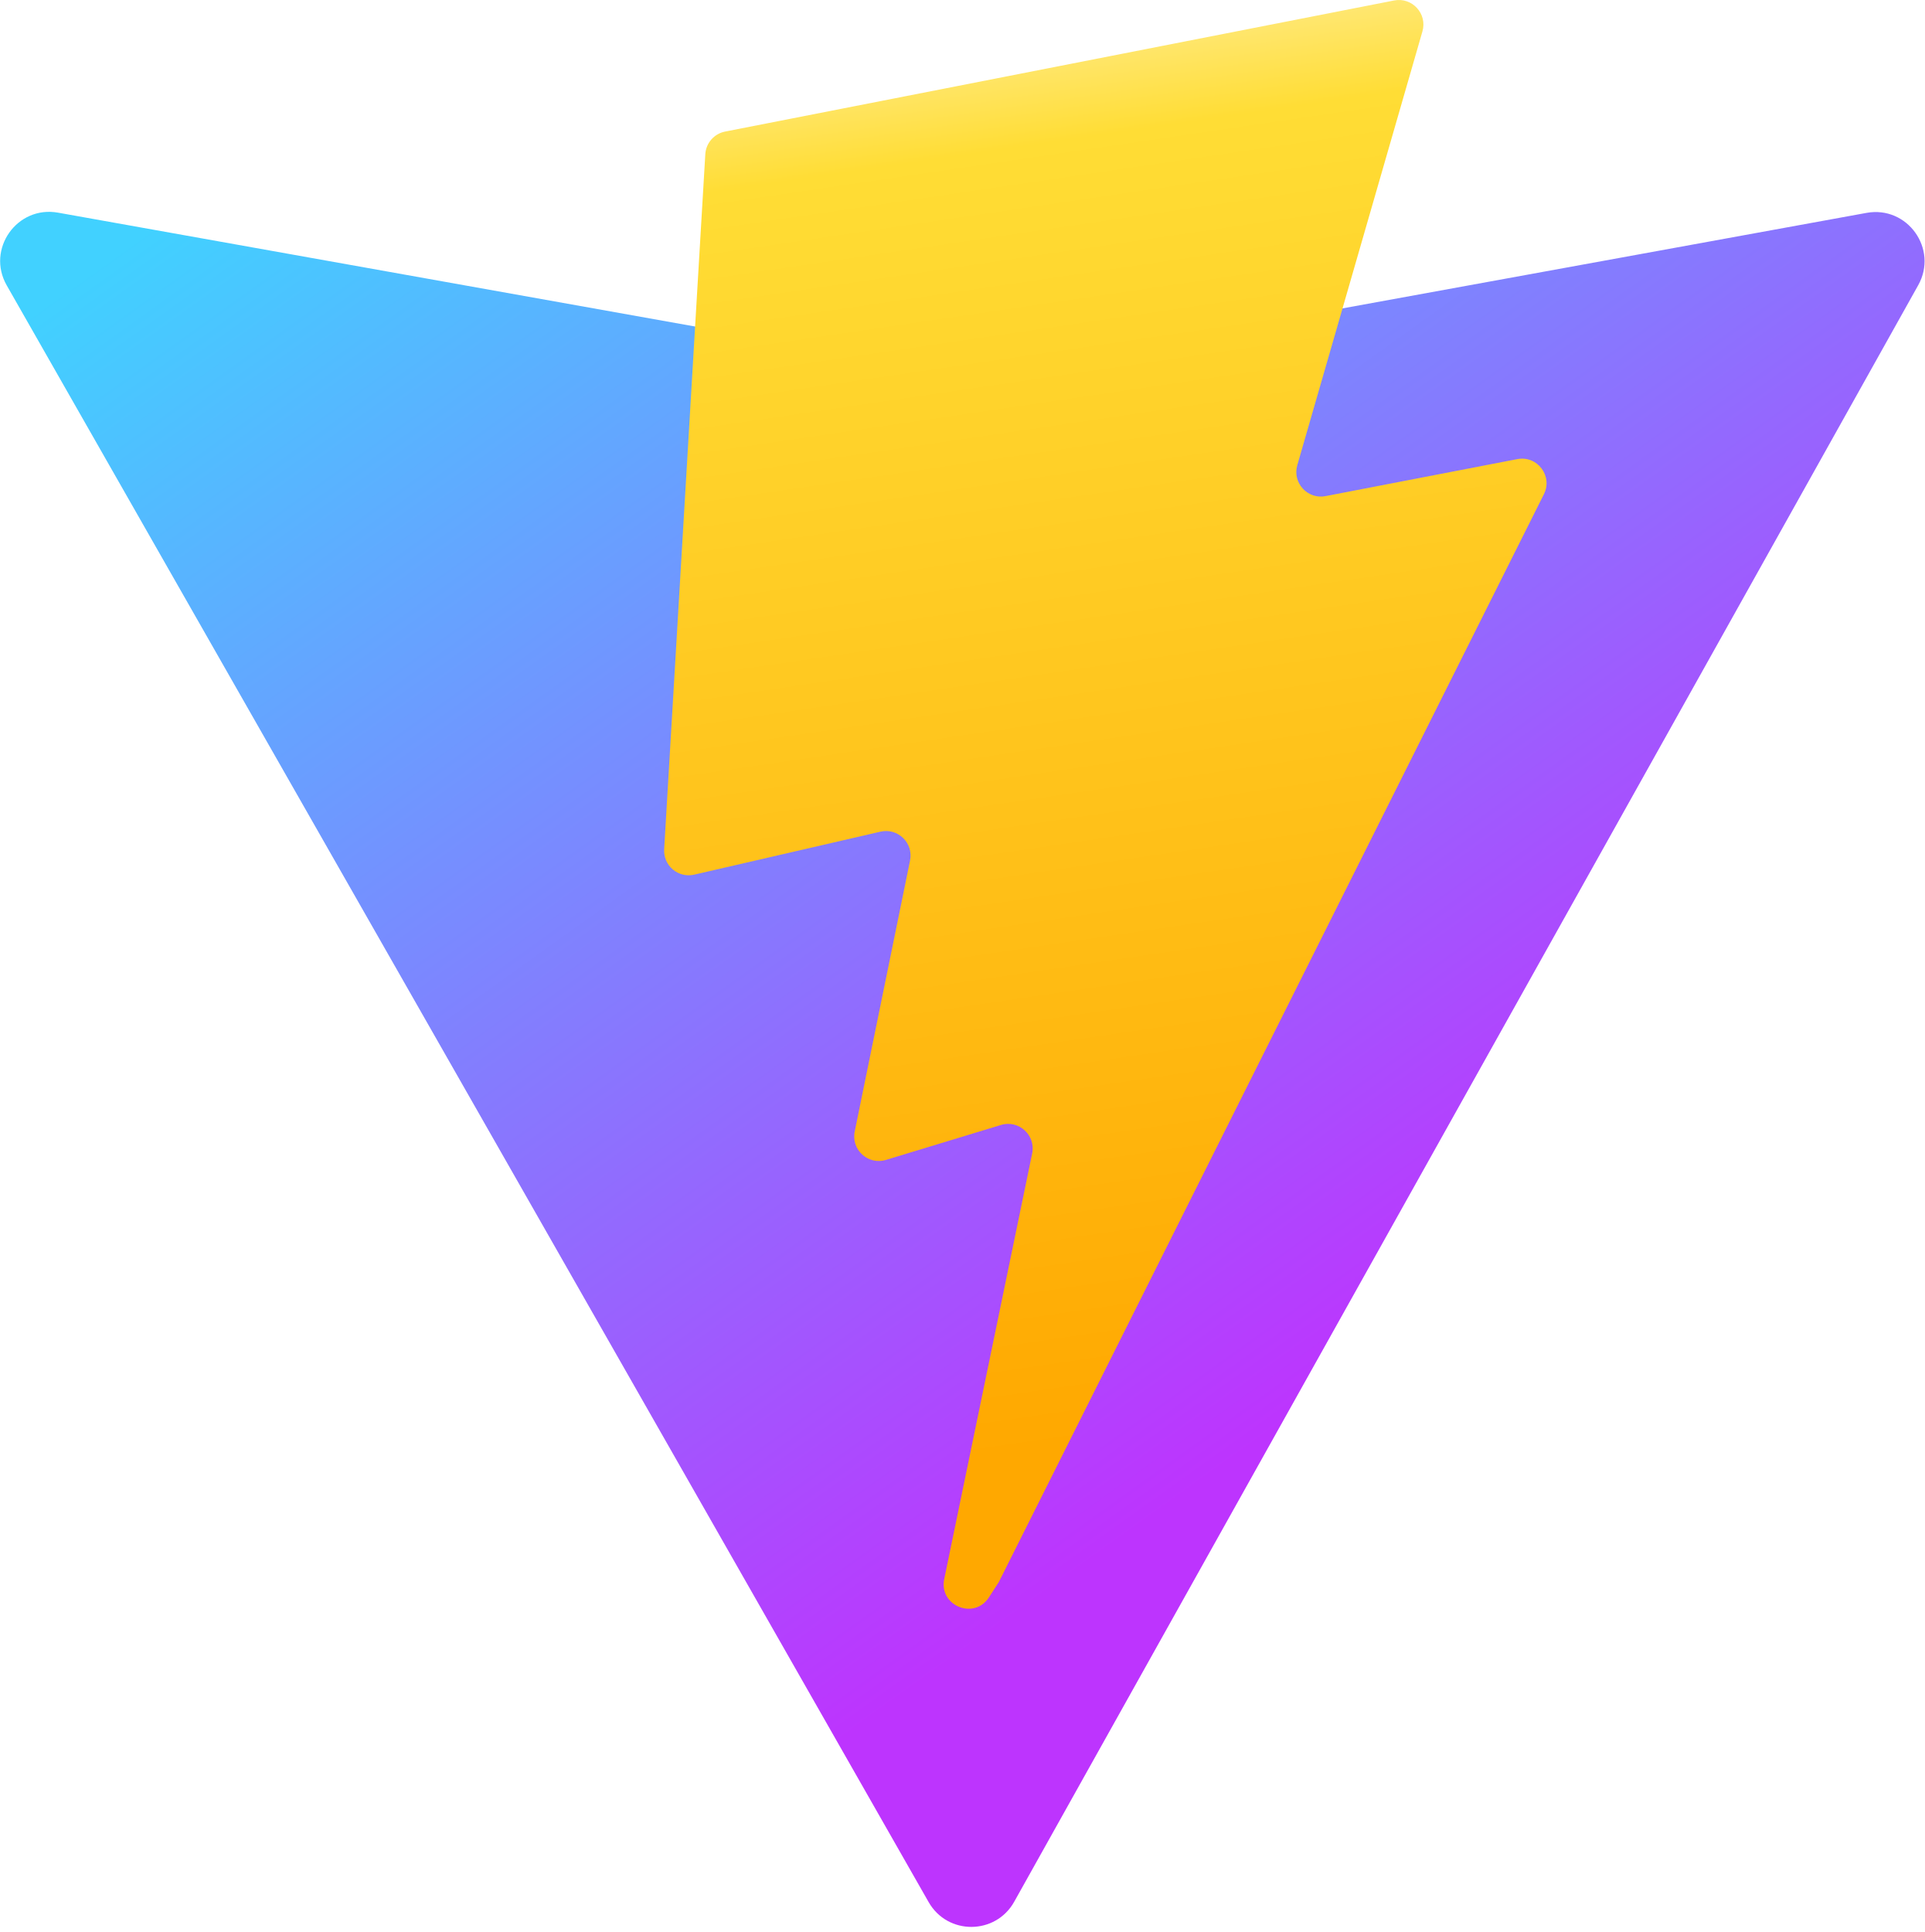
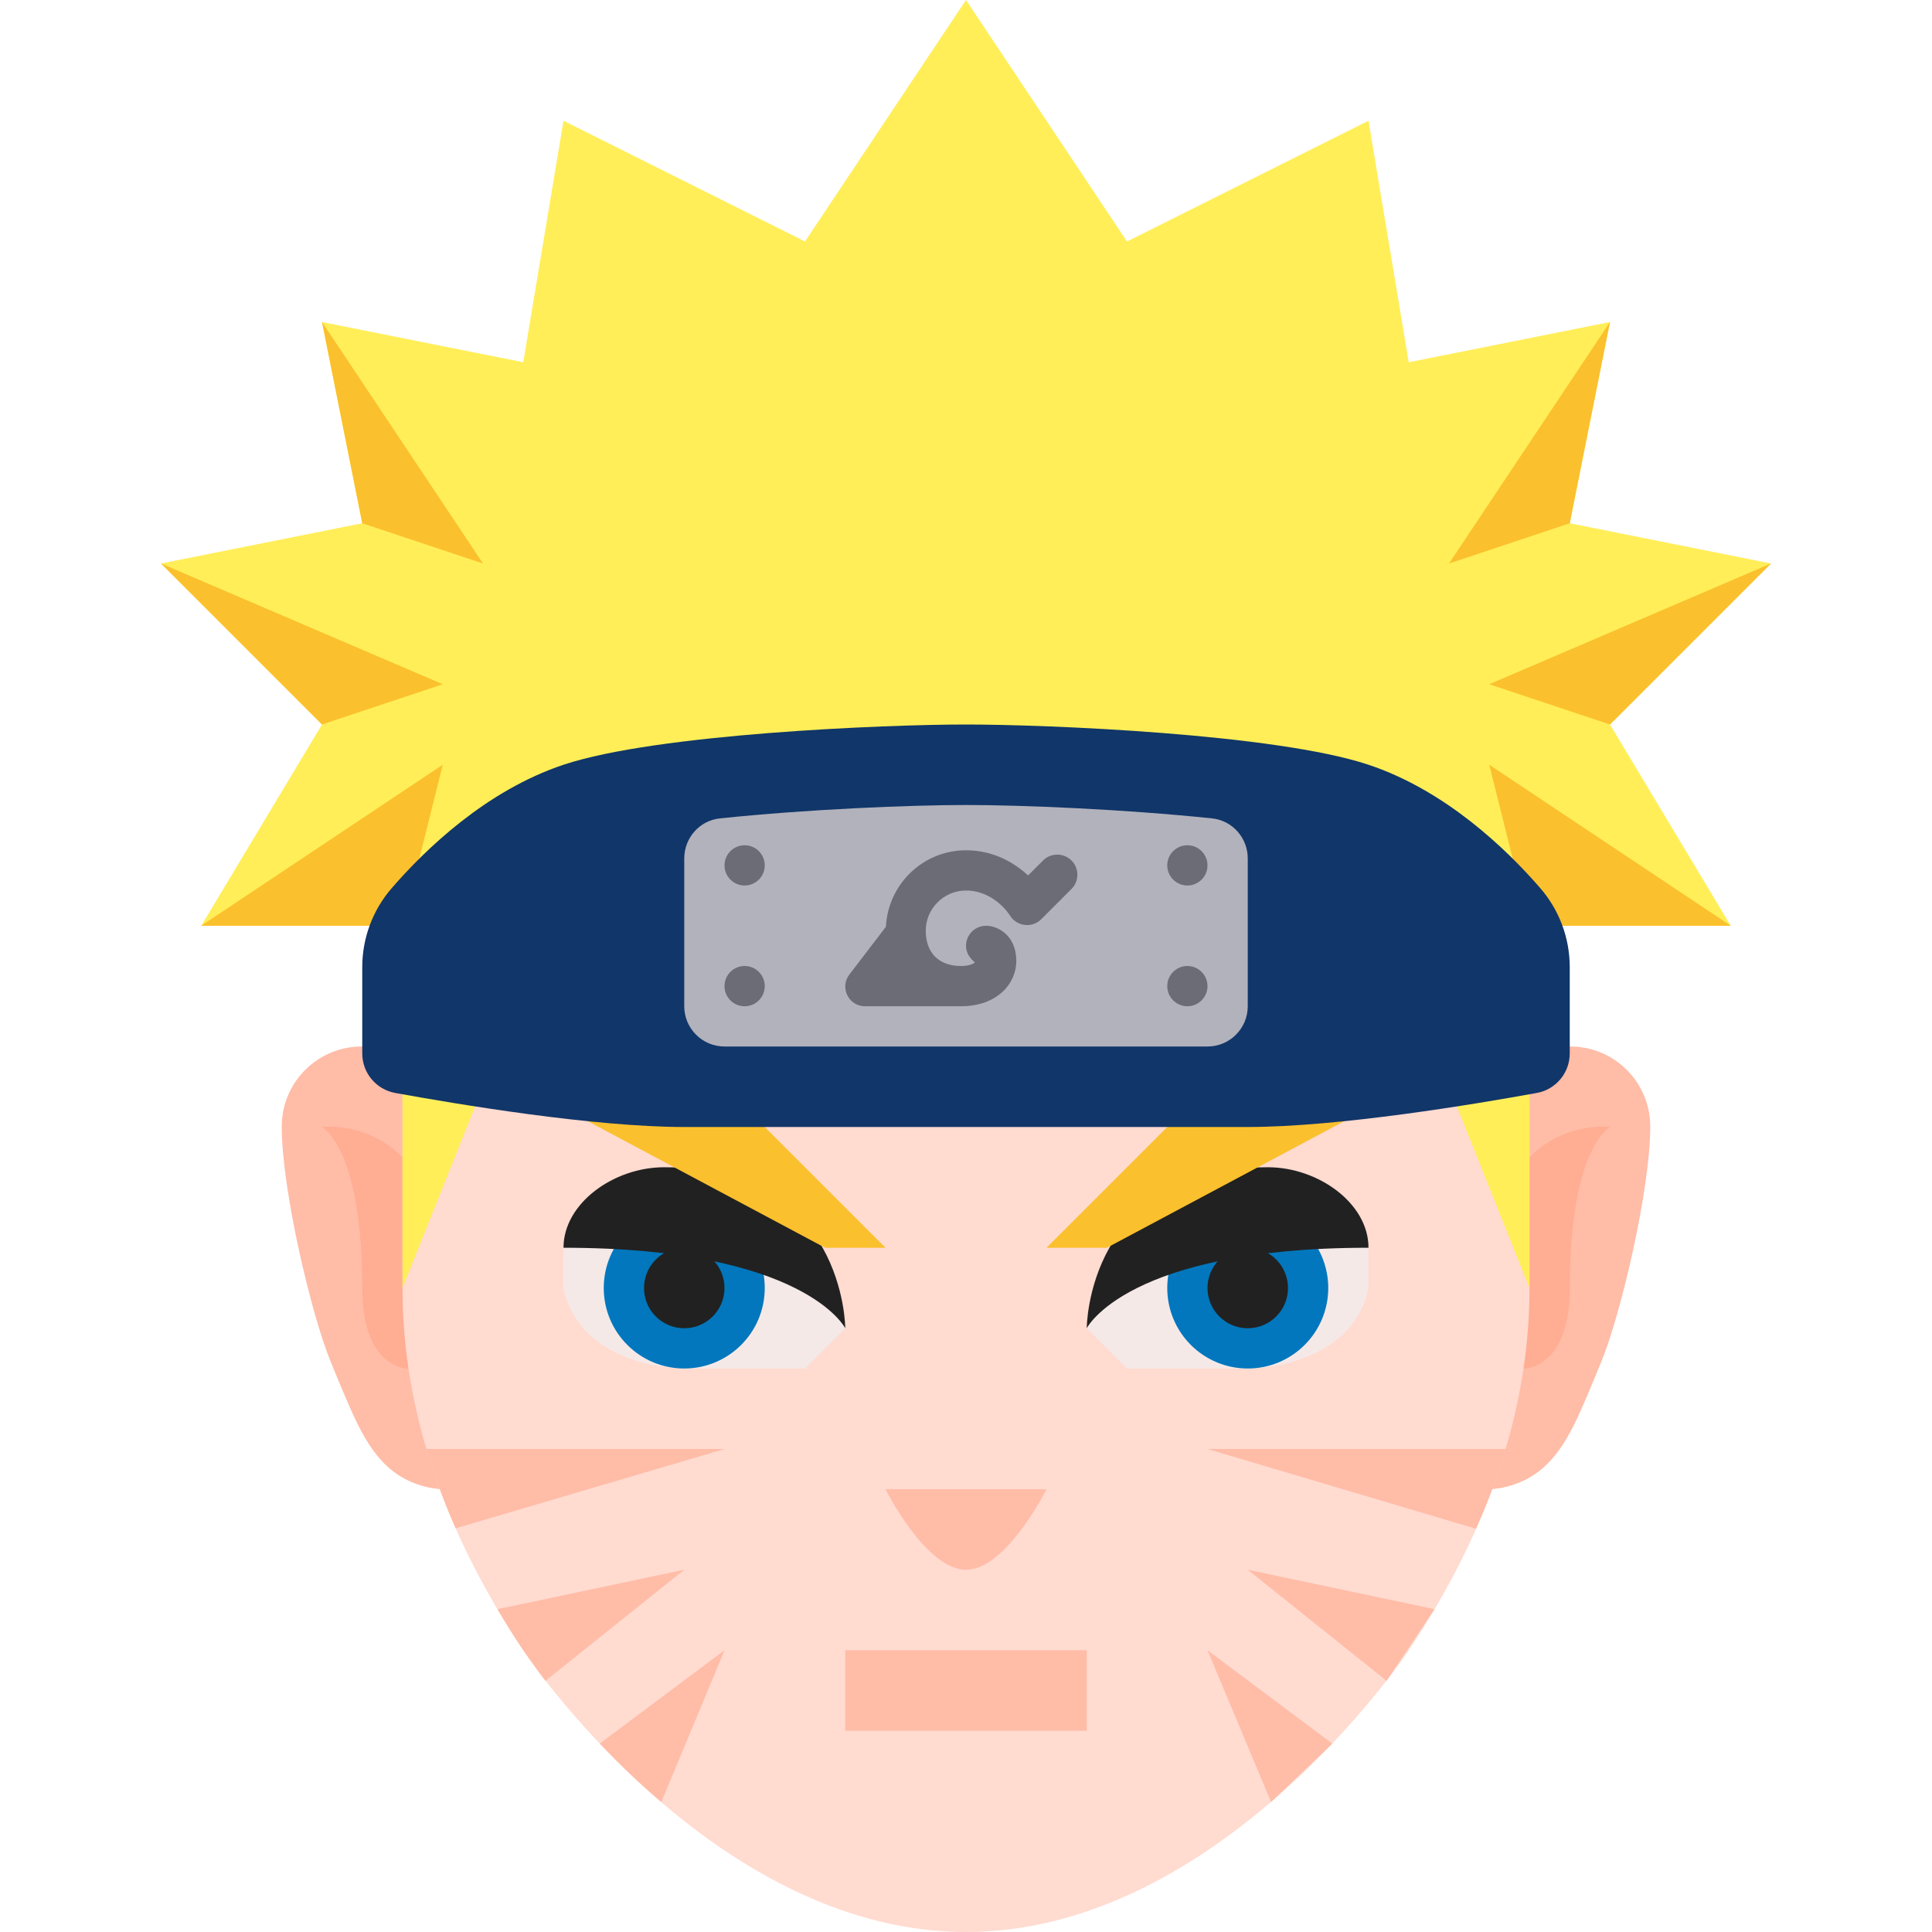
- <svg xmlns="http://www.w3.org/2000/svg" aria-hidden="true" role="img" class="iconify iconify--logos" width="31.88" height="32" preserveAspectRatio="xMidYMid meet" viewBox="0 0 256 257">
-   <defs>
-     <linearGradient id="IconifyId1813088fe1fbc01fb466" x1="-.828%" x2="57.636%" y1="7.652%" y2="78.411%">
-       <stop offset="0%" stop-color="#41D1FF" />
-       <stop offset="100%" stop-color="#BD34FE" />
-     </linearGradient>
-     <linearGradient id="IconifyId1813088fe1fbc01fb467" x1="43.376%" x2="50.316%" y1="2.242%" y2="89.03%">
-       <stop offset="0%" stop-color="#FFEA83" />
-       <stop offset="8.333%" stop-color="#FFDD35" />
-       <stop offset="100%" stop-color="#FFA800" />
-     </linearGradient>
-   </defs>
-   <path fill="url(#IconifyId1813088fe1fbc01fb466)" d="M255.153 37.938L134.897 252.976c-2.483 4.44-8.862 4.466-11.382.048L.875 37.958c-2.746-4.814 1.371-10.646 6.827-9.67l120.385 21.517a6.537 6.537 0 0 0 2.322-.004l117.867-21.483c5.438-.991 9.574 4.796 6.877 9.62Z" />
-   <path fill="url(#IconifyId1813088fe1fbc01fb467)" d="M185.432.063L96.44 17.501a3.268 3.268 0 0 0-2.634 3.014l-5.474 92.456a3.268 3.268 0 0 0 3.997 3.378l24.777-5.718c2.318-.535 4.413 1.507 3.936 3.838l-7.361 36.047c-.495 2.426 1.782 4.5 4.151 3.78l15.304-4.649c2.372-.72 4.652 1.36 4.15 3.788l-11.698 56.621c-.732 3.542 3.979 5.473 5.943 2.437l1.313-2.028l72.516-144.72c1.215-2.423-.88-5.186-3.54-4.672l-25.505 4.922c-2.396.462-4.435-1.77-3.759-4.114l16.646-57.705c.677-2.35-1.37-4.583-3.769-4.113Z" />
+ <svg xmlns="http://www.w3.org/2000/svg" viewBox="0 0 48 48" width="48px" height="48px">
+   <polygon fill="#ffee58" points="44,14 39,13 40,8 35,9 34,3 28,6 24,0 20,6 14,3 13,9 8,8 9,13 4,14 8,18 5,23 43,23 40,18" />
+   <polygon fill="#fbc02d" points="36,14 40,8 39,13" />
+   <polygon fill="#fbc02d" points="37,17 44,14 40,18" />
+   <polygon fill="#fbc02d" points="38,23 37,19 43,23" />
+   <polygon fill="#fbc02d" points="12,14 8,8 9,13" />
+   <polygon fill="#fbc02d" points="11,17 4,14 8,18" />
+   <polygon fill="#fbc02d" points="10,23 11,19 5,23" />
+   <g>
+     <path fill="#ffbca7" d="M37,26h2.012C40.11,26,41,26.89,41,27.988l0,0c0,1.59-0.745,4.703-1.211,5.831 c-0.539,1.306-0.848,2.12-1.453,2.651S37,37,37,37V26z" />
+     <path fill="#ffad93" d="M37,32c0-4.375,3-4,3-4s-1,0.5-1,4c0,2-1.125,2-1.125,2S37,34,37,32z" />
+     <path fill="#ffbca7" d="M11,26H8.988C7.89,26,7,26.89,7,27.988l0,0c0,1.59,0.745,4.703,1.211,5.831 c0.539,1.306,0.848,2.12,1.453,2.651S11,37,11,37V26z" />
+     <path fill="#ffad93" d="M10.125,34c0,0-1.125,0-1.125-2c0-3.5-1-4-1-4s3-0.375,3,4C11,34,10.125,34,10.125,34z" />
+     <path fill="#ffdbd0" d="M24,20c-12.732,0-14,6-14,6s0,3,0,6s1,6,3,9c0.543,0.815,5.031,7,11,7s10.457-6.185,11-7 c2-3,3-6,3-9s0-6,0-6S36.732,20,24,20z" />
+   </g>
+   <g>
+     <path fill="#f5e9e8" d="M34,31c0,0-1-1-3-1c-3,0-4,3-4,3l1,1h2.912c1.227,0,2.791-0.529,3.088-2V31z" />
+     <circle cx="31" cy="32" r="2" fill="#0277bd" />
+     <circle cx="31" cy="32" r="1" fill="#212121" />
+     <path fill="#212121" d="M27,33c0,0,1-2,7-2l0,0c0-1.105-1.25-2-2.5-2C27,29,27,33,27,33z" />
+     <polygon fill="#fbc02d" points="35,27 27.5,31 26,31 30,27" />
+   </g>
+   <g>
+     <path fill="#f5e9e8" d="M14,31c0,0,1-1,3-1c3,0,4,3,4,3l-1,1h-2.912c-1.227,0-2.791-0.529-3.088-2C14,32,14,31,14,31z" />
+     <circle cx="17" cy="32" r="2" fill="#0277bd" />
+     <circle cx="17" cy="32" r="1" fill="#212121" />
+     <path fill="#212121" d="M21,33c0,0-1-2-7-2l0,0c0-1.105,1.25-2,2.5-2C21,29,21,33,21,33z" />
+     <polygon fill="#fbc02d" points="13,27 20.5,31 22,31 18,27" />
+   </g>
+   <g>
+     <path fill="#ffbca7" d="M18,36l-6.68,1.97c-0.29-0.66-0.53-1.31-0.73-1.97H18z" />
+     <path fill="#ffbca7" d="M17,39l-3.45,2.76C13.28,41.4,13.09,41.13,13,41c-0.23-0.34-0.44-0.68-0.64-1.02L17,39z" />
+     <path fill="#ffbca7" d="M18,41l-1.57,3.77c-0.57-0.48-1.08-0.98-1.53-1.45L18,41z" />
+     <path fill="#ffbca7" d="M37.41,36c-0.2,0.66-0.44,1.32-0.74,1.98L30,36H37.41z" />
+     <polygon fill="#ffbca7" points="34.45,41.76 31,39 35.64,39.98" />
+     <polygon fill="#ffbca7" points="31.58,44.77 30,41 33.1,43.32" />
+     <rect width="6" height="2" x="21" y="41" fill="#ffbca7" />
+     <path fill="#ffbca7" d="M22,37h4c0,0-1,2-2,2S22,37,22,37z" />
+     <polygon fill="#ffee58" points="10,27 10,32 12,27" />
+     <polygon fill="#ffee58" points="38,27 38,32 36,27" />
+   </g>
+   <g>
+     <path fill="#113669" d="M34,19c-2.311-0.77-8-1-10-1s-7.689,0.23-10,1c-1.92,0.64-3.431,2.099-4.269,3.067 C9.258,22.613,9,23.308,9,24.031v2.14c0,0.483,0.344,0.897,0.818,0.983C11.361,27.435,14.745,28,17,28c2,0,7,0,7,0s5,0,7,0 c2.255,0,5.639-0.565,7.182-0.846c0.474-0.086,0.818-0.5,0.818-0.983v-2.14c0-0.723-0.258-1.418-0.731-1.964 C37.431,21.099,35.92,19.64,34,19z" />
+     <path fill="#b2b2bc" d="M24,20c-1.398,0-3.938,0.105-6.116,0.333C17.379,20.386,17,20.819,17,21.327V25c0,0.552,0.448,1,1,1 h12c0.552,0,1-0.448,1-1v-3.673c0-0.508-0.379-0.941-0.884-0.994C27.938,20.105,25.398,20,24,20z" />
+     <circle cx="18.5" cy="24.5" r=".5" fill="#6c6c76" />
+     <circle cx="18.5" cy="21.5" r=".5" fill="#6c6c76" />
+     <circle cx="29.5" cy="24.5" r=".5" fill="#6c6c76" />
+     <circle cx="29.5" cy="21.5" r=".5" fill="#6c6c76" />
+     <path fill="#6c6c76" d="M26.621,21.379c-0.195-0.195-0.512-0.195-0.707,0l-0.371,0.371 c-0.322-0.297-0.837-0.625-1.543-0.625c-1.069,0-1.936,0.844-1.99,1.9l-0.908,1.188C20.855,24.535,21.085,25,21.491,25h2.384 c0.903,0,1.375-0.566,1.375-1.125c0-0.637-0.46-0.875-0.75-0.875c-0.276,0-0.5,0.224-0.5,0.5c0,0.079,0.022,0.151,0.055,0.218 c0.01,0.021,0.025,0.037,0.038,0.056c0.029,0.043,0.061,0.08,0.101,0.112c0.01,0.008,0.015,0.021,0.025,0.028 C24.17,23.954,24.063,24,23.875,24C23.327,24,23,23.673,23,23.125c0-0.551,0.449-1,1-1c0.695,0,1.076,0.594,1.089,0.616 c0.08,0.132,0.215,0.219,0.368,0.238c0.156,0.021,0.306-0.034,0.414-0.143l0.75-0.75C26.816,21.891,26.816,21.574,26.621,21.379z" />
+   </g>
</svg>
